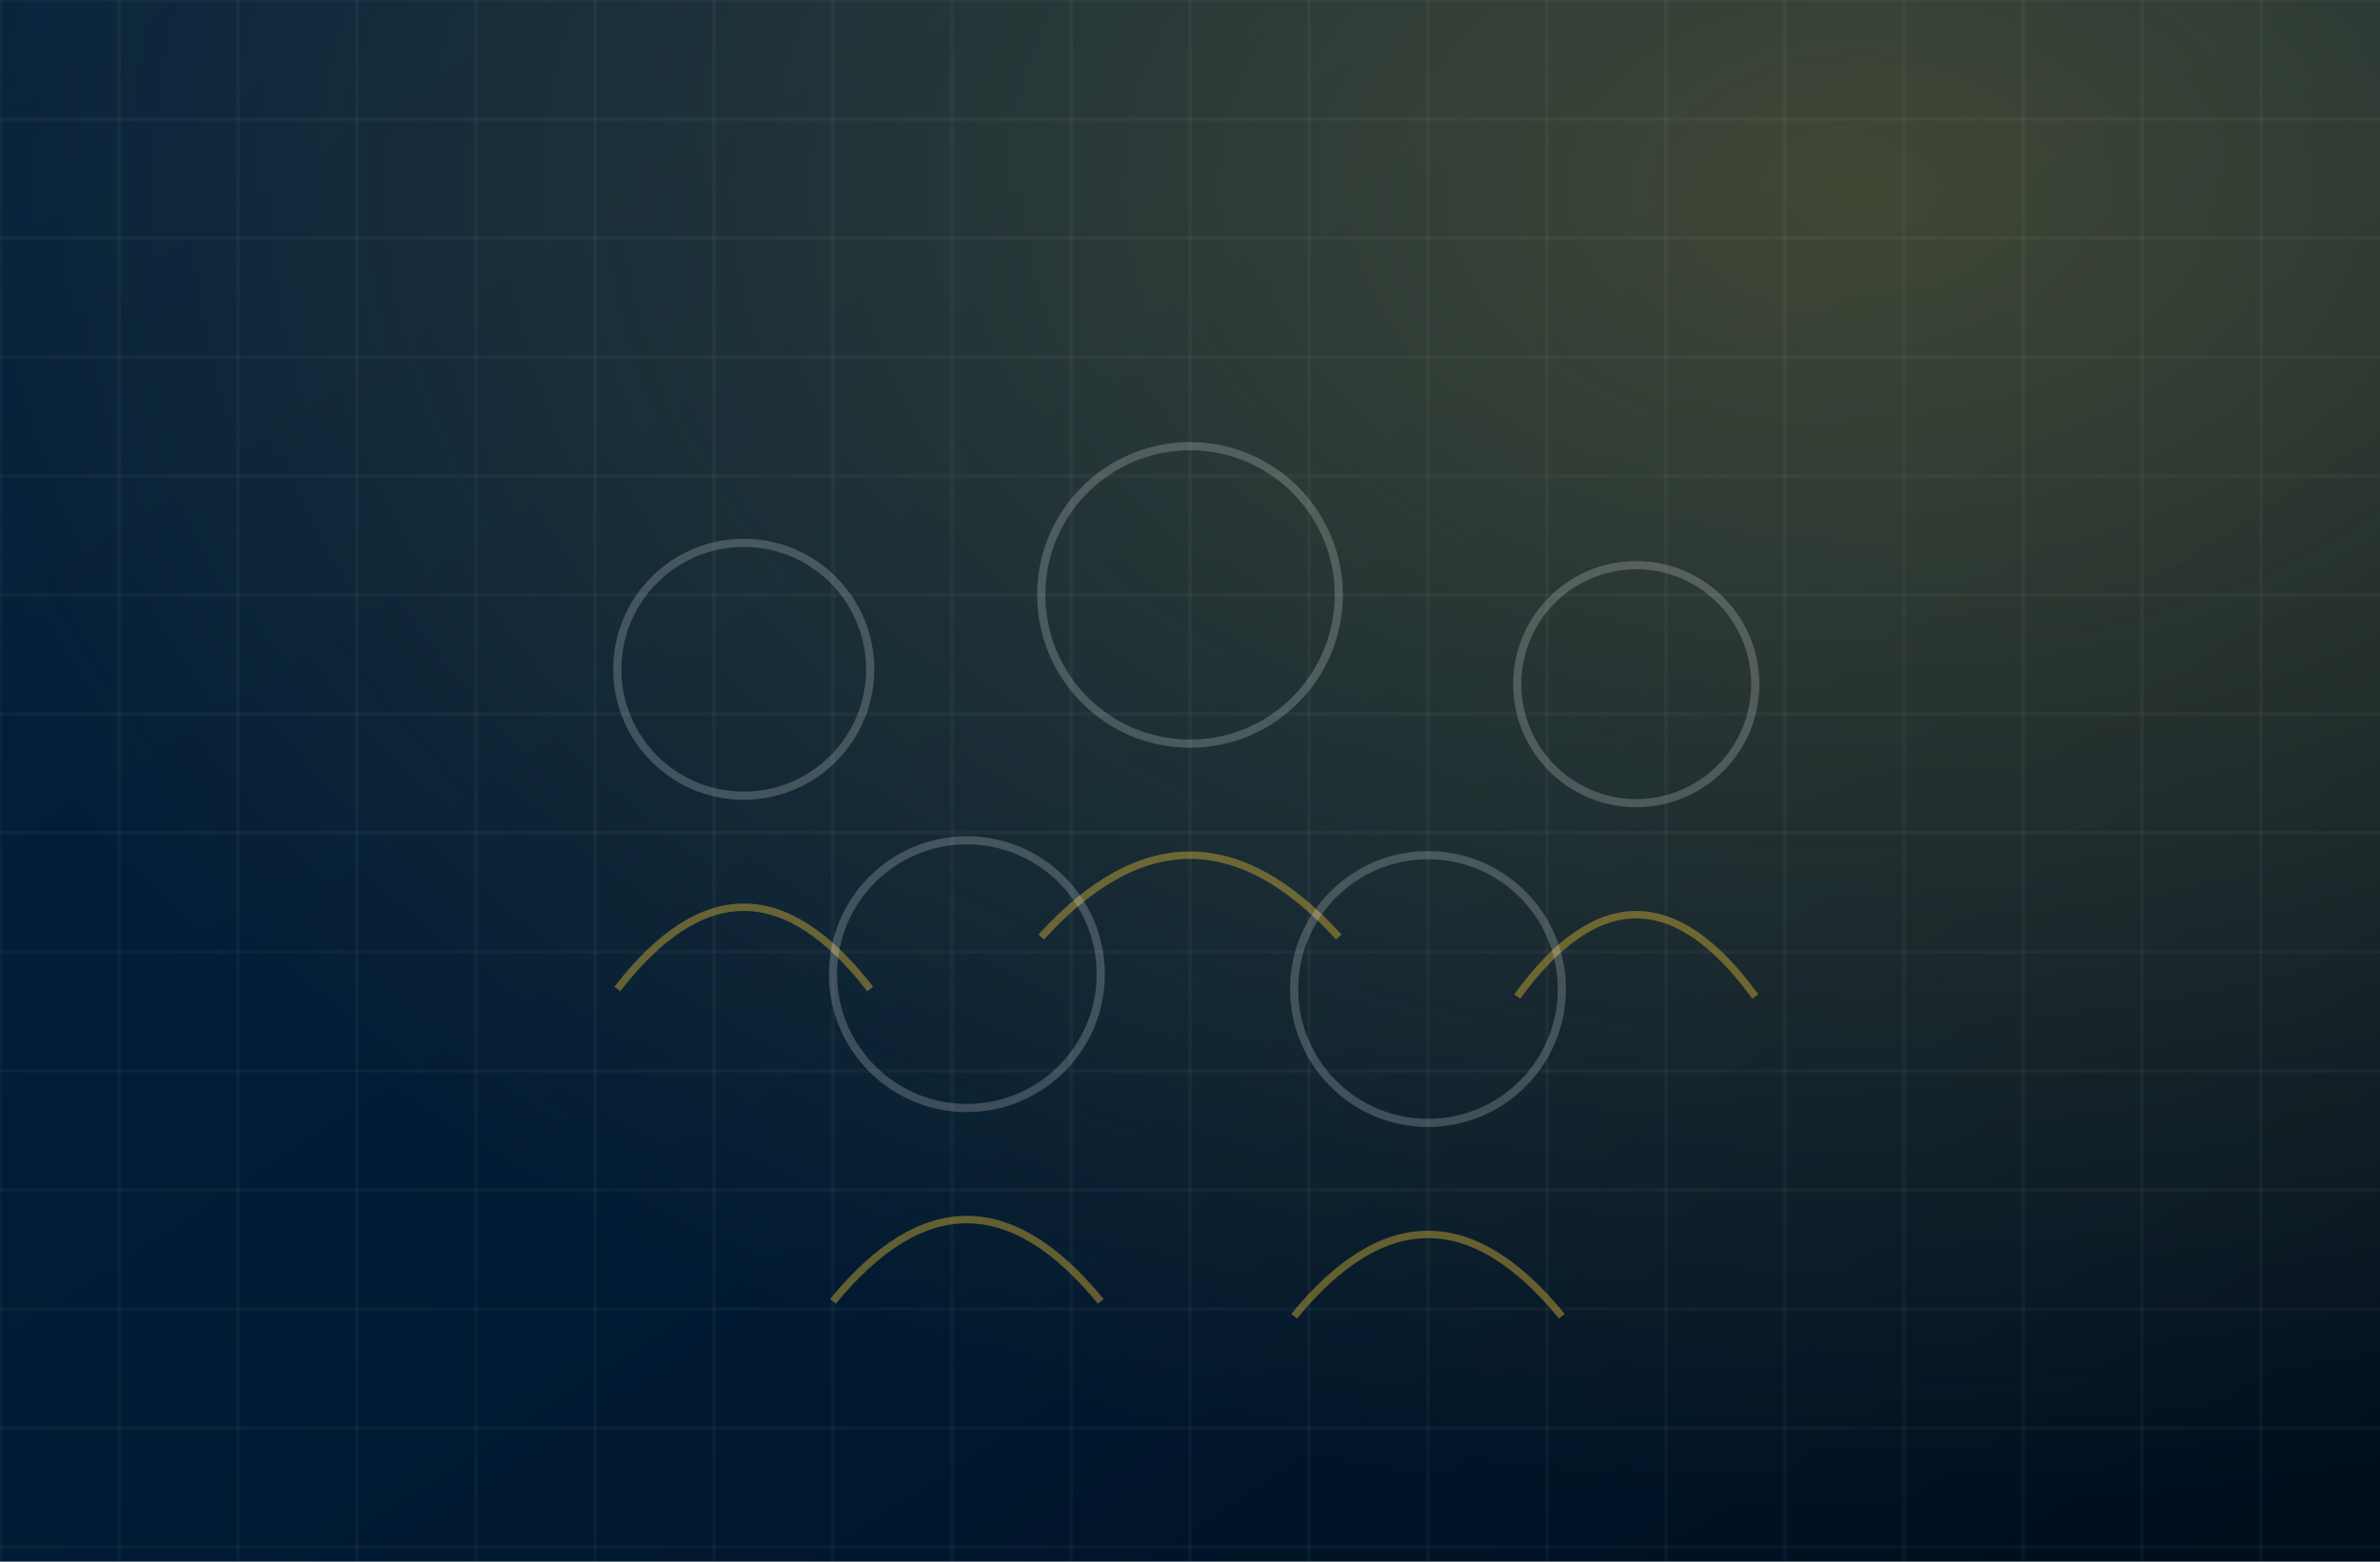
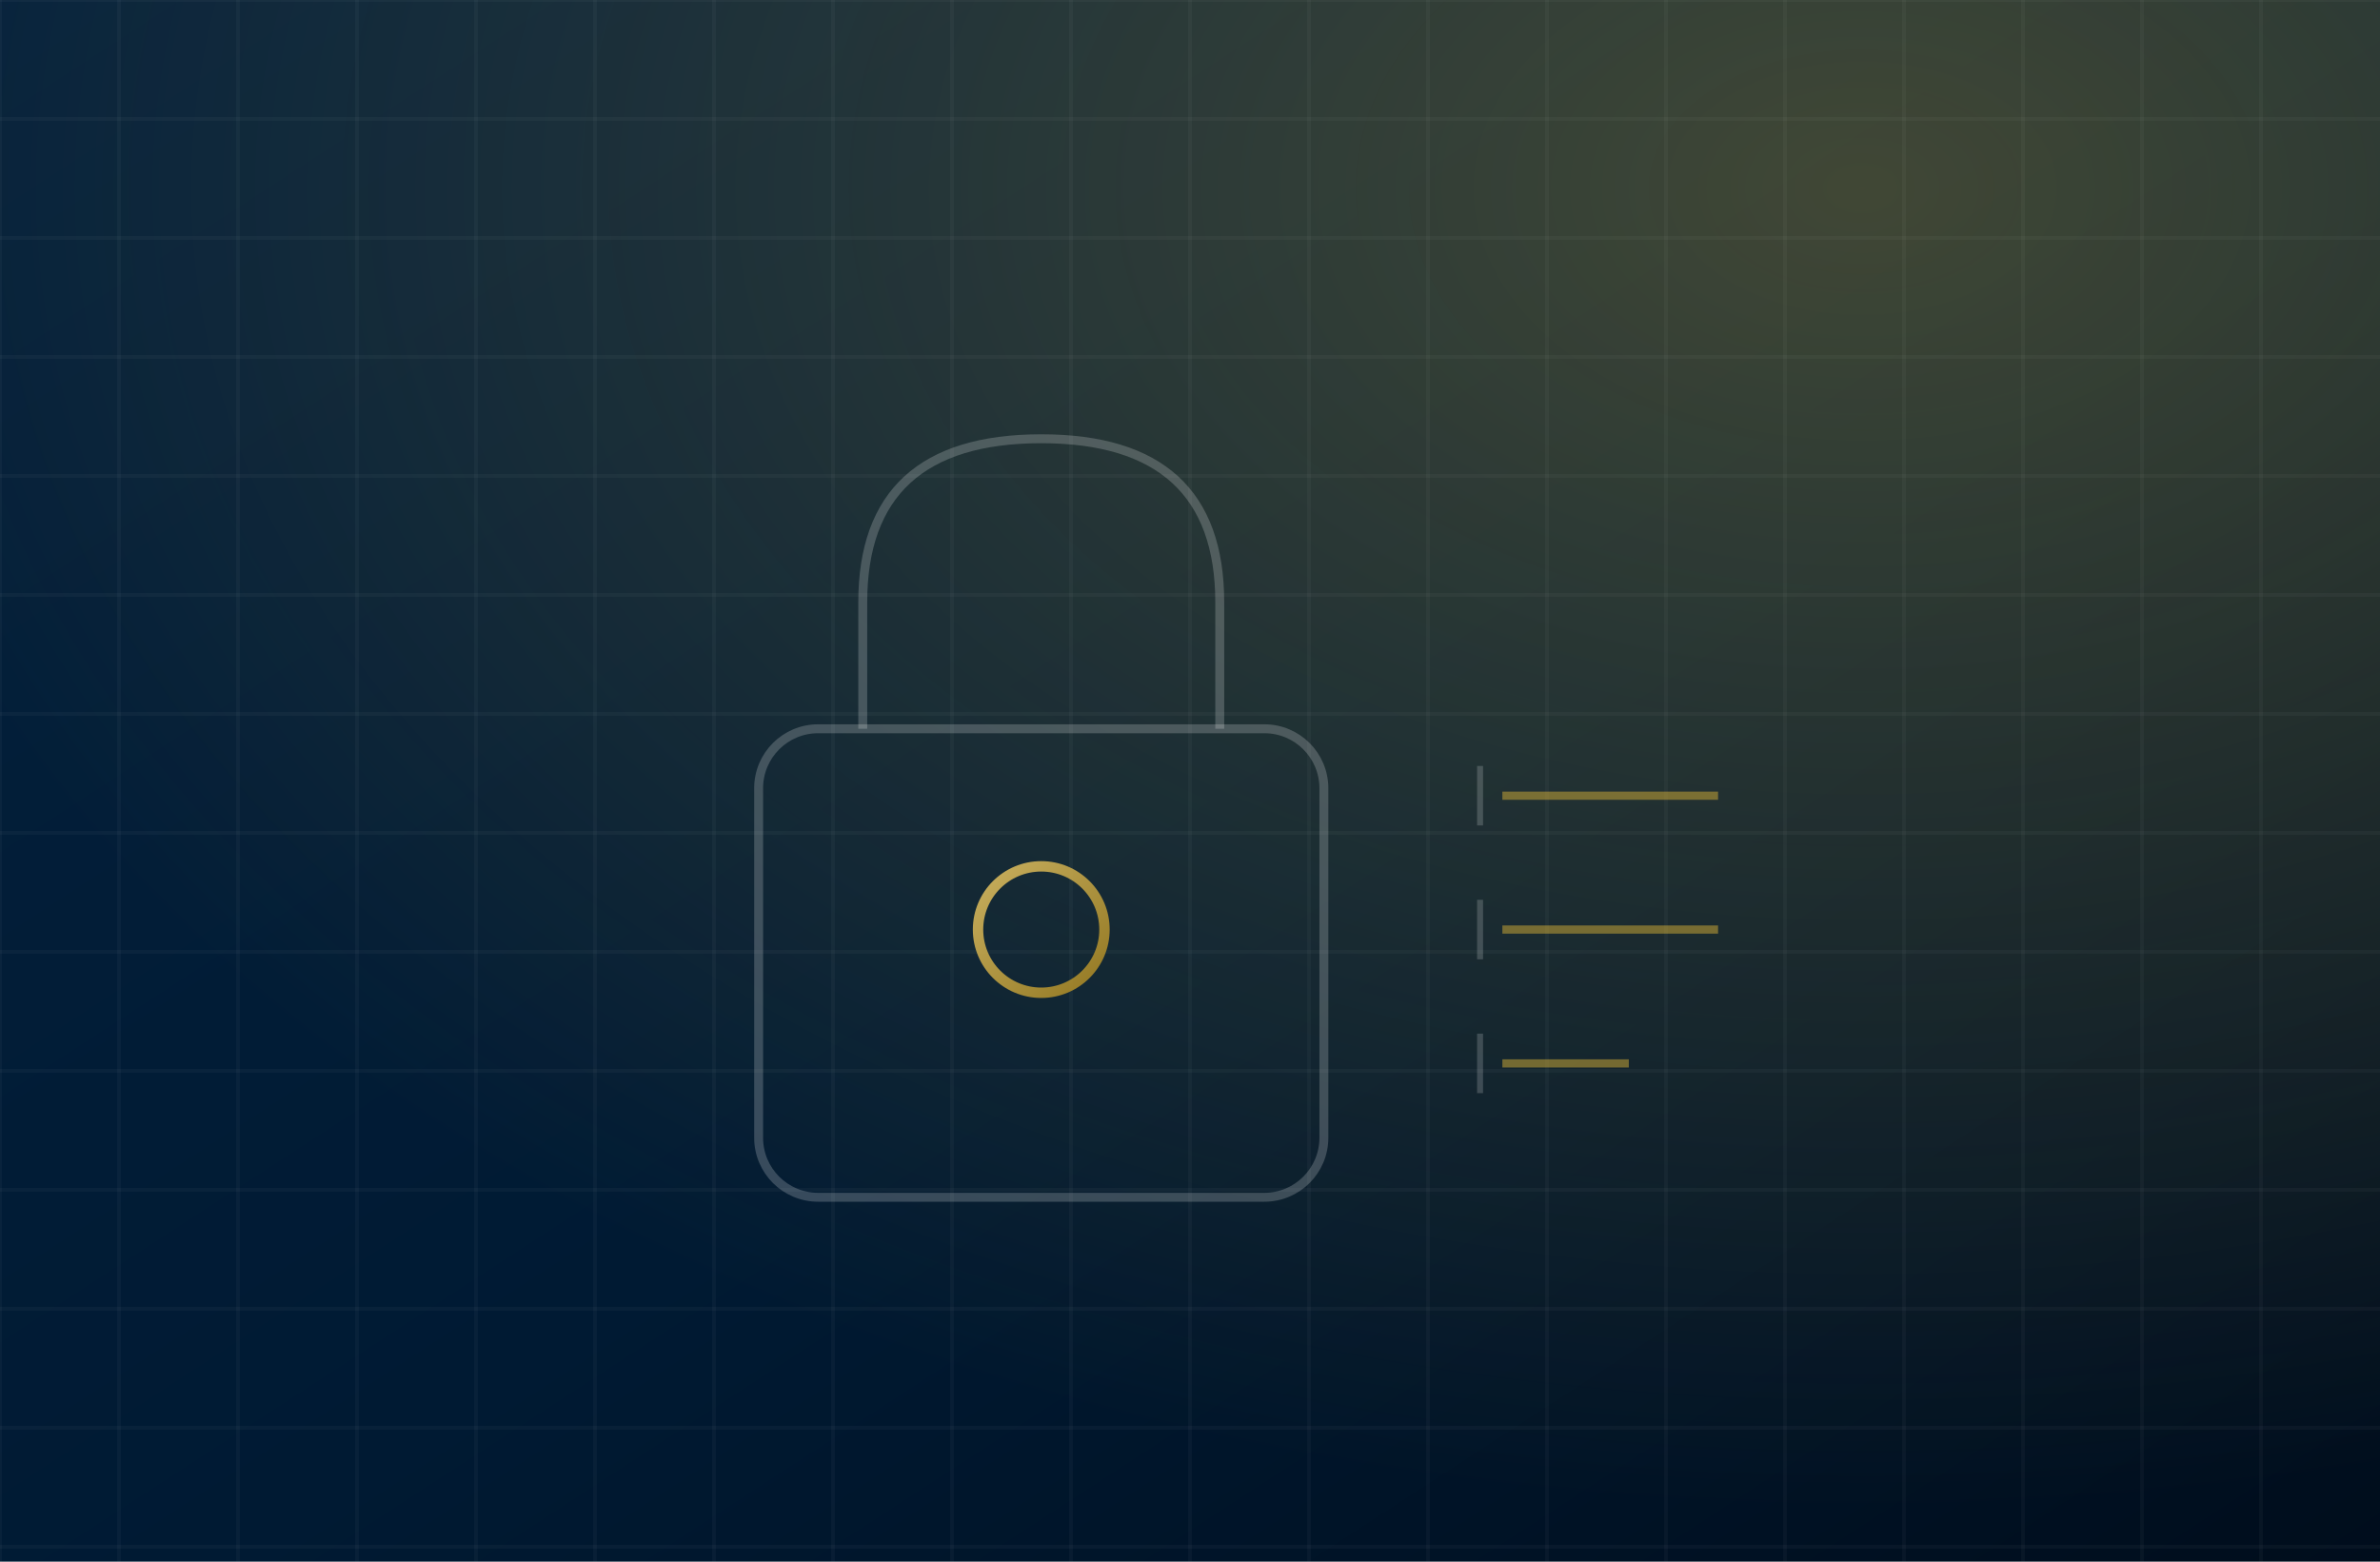
<svg xmlns="http://www.w3.org/2000/svg" width="640" height="420" viewBox="0 0 640 420" preserveAspectRatio="xMidYMid slice" role="img">
  <defs>
    <linearGradient id="bg" x1="0" y1="0" x2="1" y2="1">
      <stop offset="0%" stop-color="#04213d" />
      <stop offset="55%" stop-color="#001a33" />
      <stop offset="100%" stop-color="#000d1c" />
    </linearGradient>
    <linearGradient id="gold" x1="0" y1="0" x2="1" y2="1">
      <stop offset="0%" stop-color="#e8c766" />
      <stop offset="100%" stop-color="#a9861f" />
    </linearGradient>
    <radialGradient id="glow" cx="0.78" cy="0.12" r="0.85">
      <stop offset="0%" stop-color="#d4af37" stop-opacity="0.30" />
      <stop offset="100%" stop-color="#d4af37" stop-opacity="0" />
    </radialGradient>
  </defs>
  <rect width="640" height="420" fill="url(#bg)" />
  <rect width="640" height="420" fill="url(#glow)" />
  <line x1="0" y1="0" x2="0" y2="420" stroke="#ffffff" stroke-opacity="0.035" stroke-width="1" />
  <line x1="32" y1="0" x2="32" y2="420" stroke="#ffffff" stroke-opacity="0.035" stroke-width="1" />
  <line x1="64" y1="0" x2="64" y2="420" stroke="#ffffff" stroke-opacity="0.035" stroke-width="1" />
  <line x1="96" y1="0" x2="96" y2="420" stroke="#ffffff" stroke-opacity="0.035" stroke-width="1" />
  <line x1="128" y1="0" x2="128" y2="420" stroke="#ffffff" stroke-opacity="0.035" stroke-width="1" />
  <line x1="160" y1="0" x2="160" y2="420" stroke="#ffffff" stroke-opacity="0.035" stroke-width="1" />
  <line x1="192" y1="0" x2="192" y2="420" stroke="#ffffff" stroke-opacity="0.035" stroke-width="1" />
  <line x1="224" y1="0" x2="224" y2="420" stroke="#ffffff" stroke-opacity="0.035" stroke-width="1" />
  <line x1="256" y1="0" x2="256" y2="420" stroke="#ffffff" stroke-opacity="0.035" stroke-width="1" />
  <line x1="288" y1="0" x2="288" y2="420" stroke="#ffffff" stroke-opacity="0.035" stroke-width="1" />
  <line x1="320" y1="0" x2="320" y2="420" stroke="#ffffff" stroke-opacity="0.035" stroke-width="1" />
  <line x1="352" y1="0" x2="352" y2="420" stroke="#ffffff" stroke-opacity="0.035" stroke-width="1" />
  <line x1="384" y1="0" x2="384" y2="420" stroke="#ffffff" stroke-opacity="0.035" stroke-width="1" />
  <line x1="416" y1="0" x2="416" y2="420" stroke="#ffffff" stroke-opacity="0.035" stroke-width="1" />
  <line x1="448" y1="0" x2="448" y2="420" stroke="#ffffff" stroke-opacity="0.035" stroke-width="1" />
  <line x1="480" y1="0" x2="480" y2="420" stroke="#ffffff" stroke-opacity="0.035" stroke-width="1" />
  <line x1="512" y1="0" x2="512" y2="420" stroke="#ffffff" stroke-opacity="0.035" stroke-width="1" />
  <line x1="544" y1="0" x2="544" y2="420" stroke="#ffffff" stroke-opacity="0.035" stroke-width="1" />
  <line x1="576" y1="0" x2="576" y2="420" stroke="#ffffff" stroke-opacity="0.035" stroke-width="1" />
  <line x1="608" y1="0" x2="608" y2="420" stroke="#ffffff" stroke-opacity="0.035" stroke-width="1" />
  <line x1="0" y1="0" x2="640" y2="0" stroke="#ffffff" stroke-opacity="0.035" stroke-width="1" />
  <line x1="0" y1="32" x2="640" y2="32" stroke="#ffffff" stroke-opacity="0.035" stroke-width="1" />
  <line x1="0" y1="64" x2="640" y2="64" stroke="#ffffff" stroke-opacity="0.035" stroke-width="1" />
  <line x1="0" y1="96" x2="640" y2="96" stroke="#ffffff" stroke-opacity="0.035" stroke-width="1" />
  <line x1="0" y1="128" x2="640" y2="128" stroke="#ffffff" stroke-opacity="0.035" stroke-width="1" />
  <line x1="0" y1="160" x2="640" y2="160" stroke="#ffffff" stroke-opacity="0.035" stroke-width="1" />
  <line x1="0" y1="192" x2="640" y2="192" stroke="#ffffff" stroke-opacity="0.035" stroke-width="1" />
  <line x1="0" y1="224" x2="640" y2="224" stroke="#ffffff" stroke-opacity="0.035" stroke-width="1" />
  <line x1="0" y1="256" x2="640" y2="256" stroke="#ffffff" stroke-opacity="0.035" stroke-width="1" />
  <line x1="0" y1="288" x2="640" y2="288" stroke="#ffffff" stroke-opacity="0.035" stroke-width="1" />
  <line x1="0" y1="320" x2="640" y2="320" stroke="#ffffff" stroke-opacity="0.035" stroke-width="1" />
  <line x1="0" y1="352" x2="640" y2="352" stroke="#ffffff" stroke-opacity="0.035" stroke-width="1" />
  <line x1="0" y1="384" x2="640" y2="384" stroke="#ffffff" stroke-opacity="0.035" stroke-width="1" />
  <line x1="0" y1="416" x2="640" y2="416" stroke="#ffffff" stroke-opacity="0.035" stroke-width="1" />
-   <circle cx="200" cy="180" r="34" fill="none" stroke="#ffffff" stroke-opacity="0.2" stroke-width="2.2" />
-   <path d="M166 266 q34 -44 68 0" fill="none" stroke="#d4af37" stroke-opacity="0.45" stroke-width="2" />
-   <circle cx="320" cy="160" r="40" fill="none" stroke="#ffffff" stroke-opacity="0.2" stroke-width="2.2" />
-   <path d="M280 252 q40 -44 80 0" fill="none" stroke="#d4af37" stroke-opacity="0.45" stroke-width="2" />
-   <circle cx="440" cy="184" r="32" fill="none" stroke="#ffffff" stroke-opacity="0.2" stroke-width="2.2" />
-   <path d="M408 268 q32 -44 64 0" fill="none" stroke="#d4af37" stroke-opacity="0.45" stroke-width="2" />
-   <circle cx="260" cy="262" r="36" fill="none" stroke="#ffffff" stroke-opacity="0.2" stroke-width="2.2" />
-   <path d="M224 350 q36 -44 72 0" fill="none" stroke="#d4af37" stroke-opacity="0.45" stroke-width="2" />
-   <circle cx="384" cy="266" r="36" fill="none" stroke="#ffffff" stroke-opacity="0.2" stroke-width="2.2" />
-   <path d="M348 354 q36 -44 72 0" fill="none" stroke="#d4af37" stroke-opacity="0.45" stroke-width="2" />
+   <rect x="204" y="196" width="152" height="126" rx="16" fill="none" stroke="#ffffff" stroke-opacity="0.2" stroke-width="2.4" />
+   <path d="M232 196 v-34 q0 -44 48 -44 q48 0 48 44 v34" fill="none" stroke="#ffffff" stroke-opacity="0.2" stroke-width="2.4" />
+   <circle cx="280" cy="250" r="17" fill="none" stroke="url(#gold)" stroke-opacity="0.85" stroke-width="2.8" />
+   <path d="M280 267 v26" stroke="url(#gold)" stroke-opacity="0.85" stroke-width="3.2" stroke-linecap="round" />
+   <g stroke="#d4af37" stroke-opacity="0.5" stroke-width="2.2">
+     <path d="M404 214 h58 M404 250 h58 M404 286 h34" />
+   </g>
+   <g stroke="#ffffff" stroke-opacity="0.18" stroke-width="1.6">
+     <path d="M398 206 v16 M398 242 v16 M398 278 v16" />
+   </g>
</svg>
